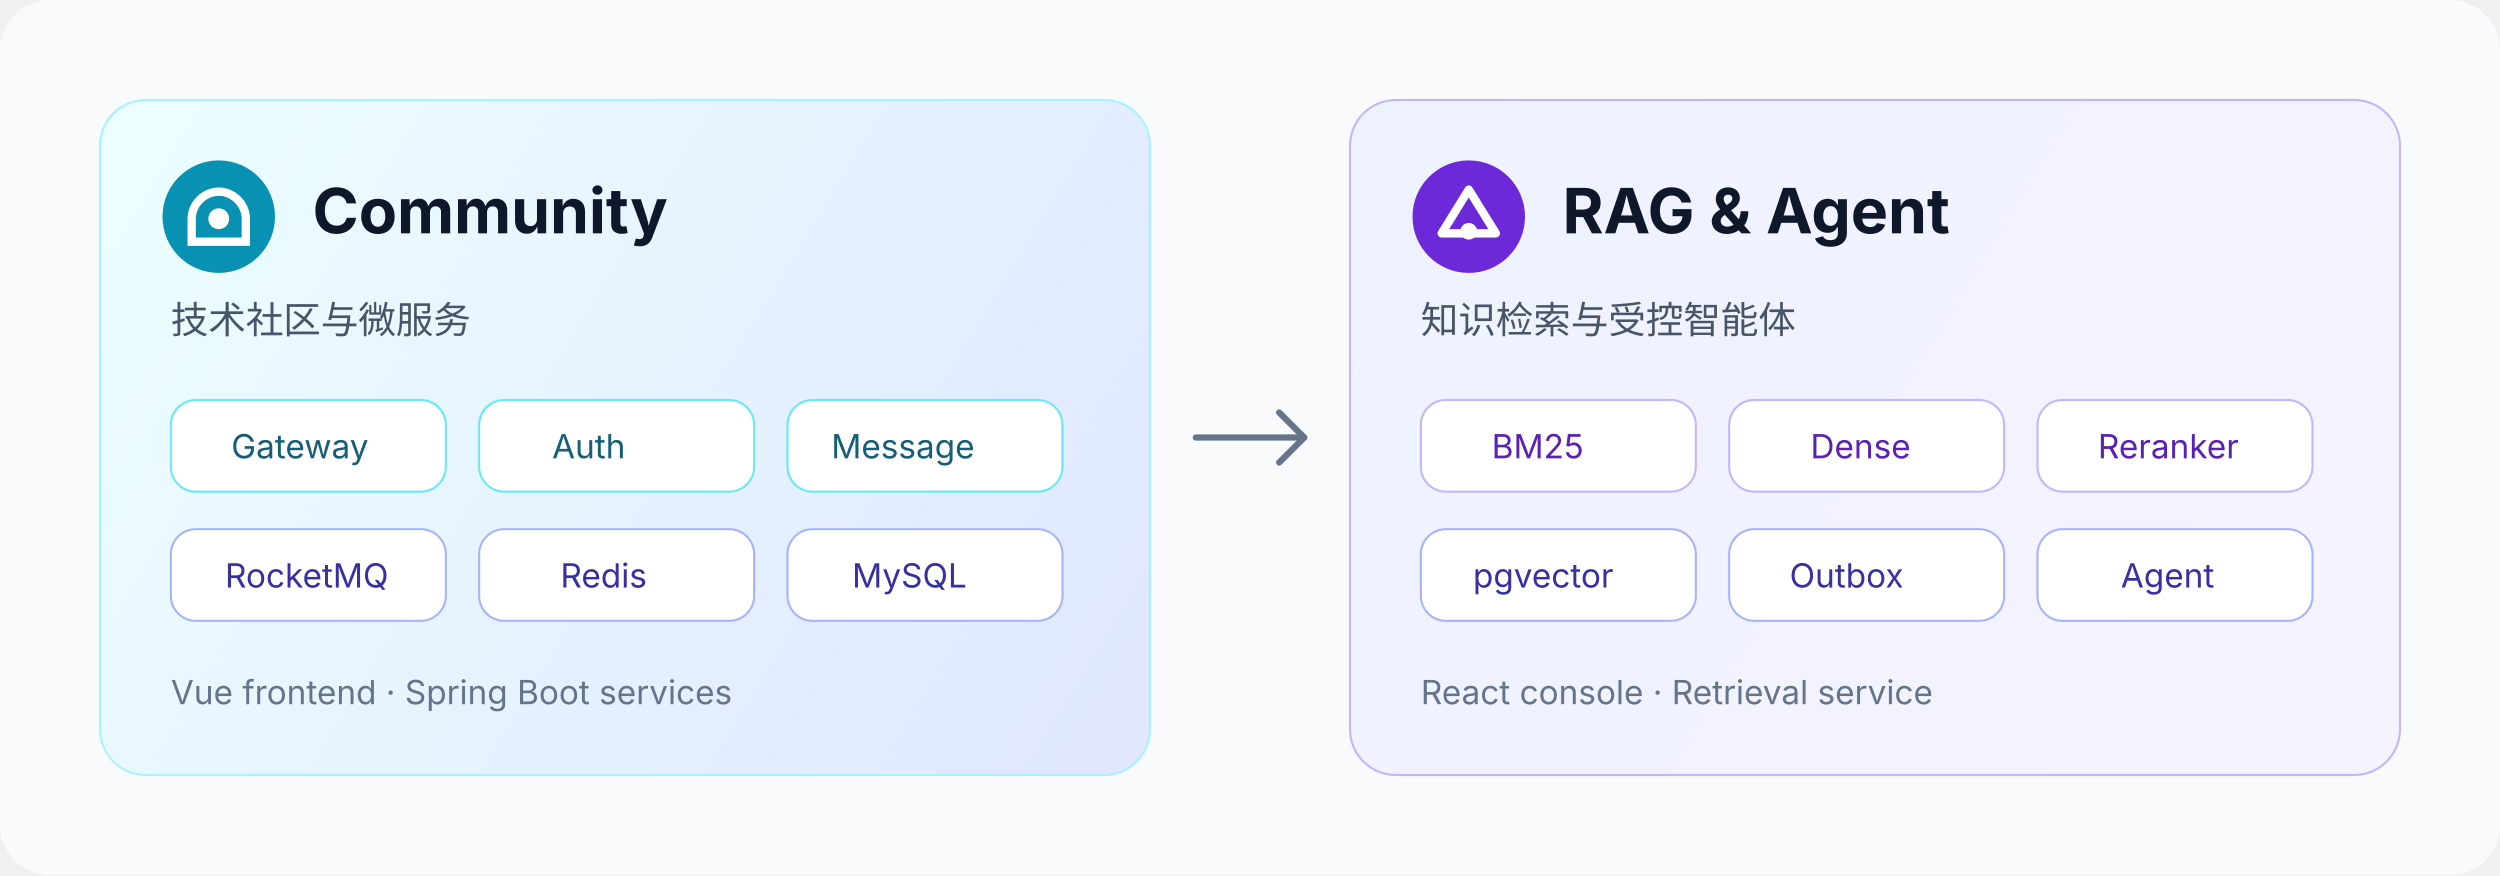
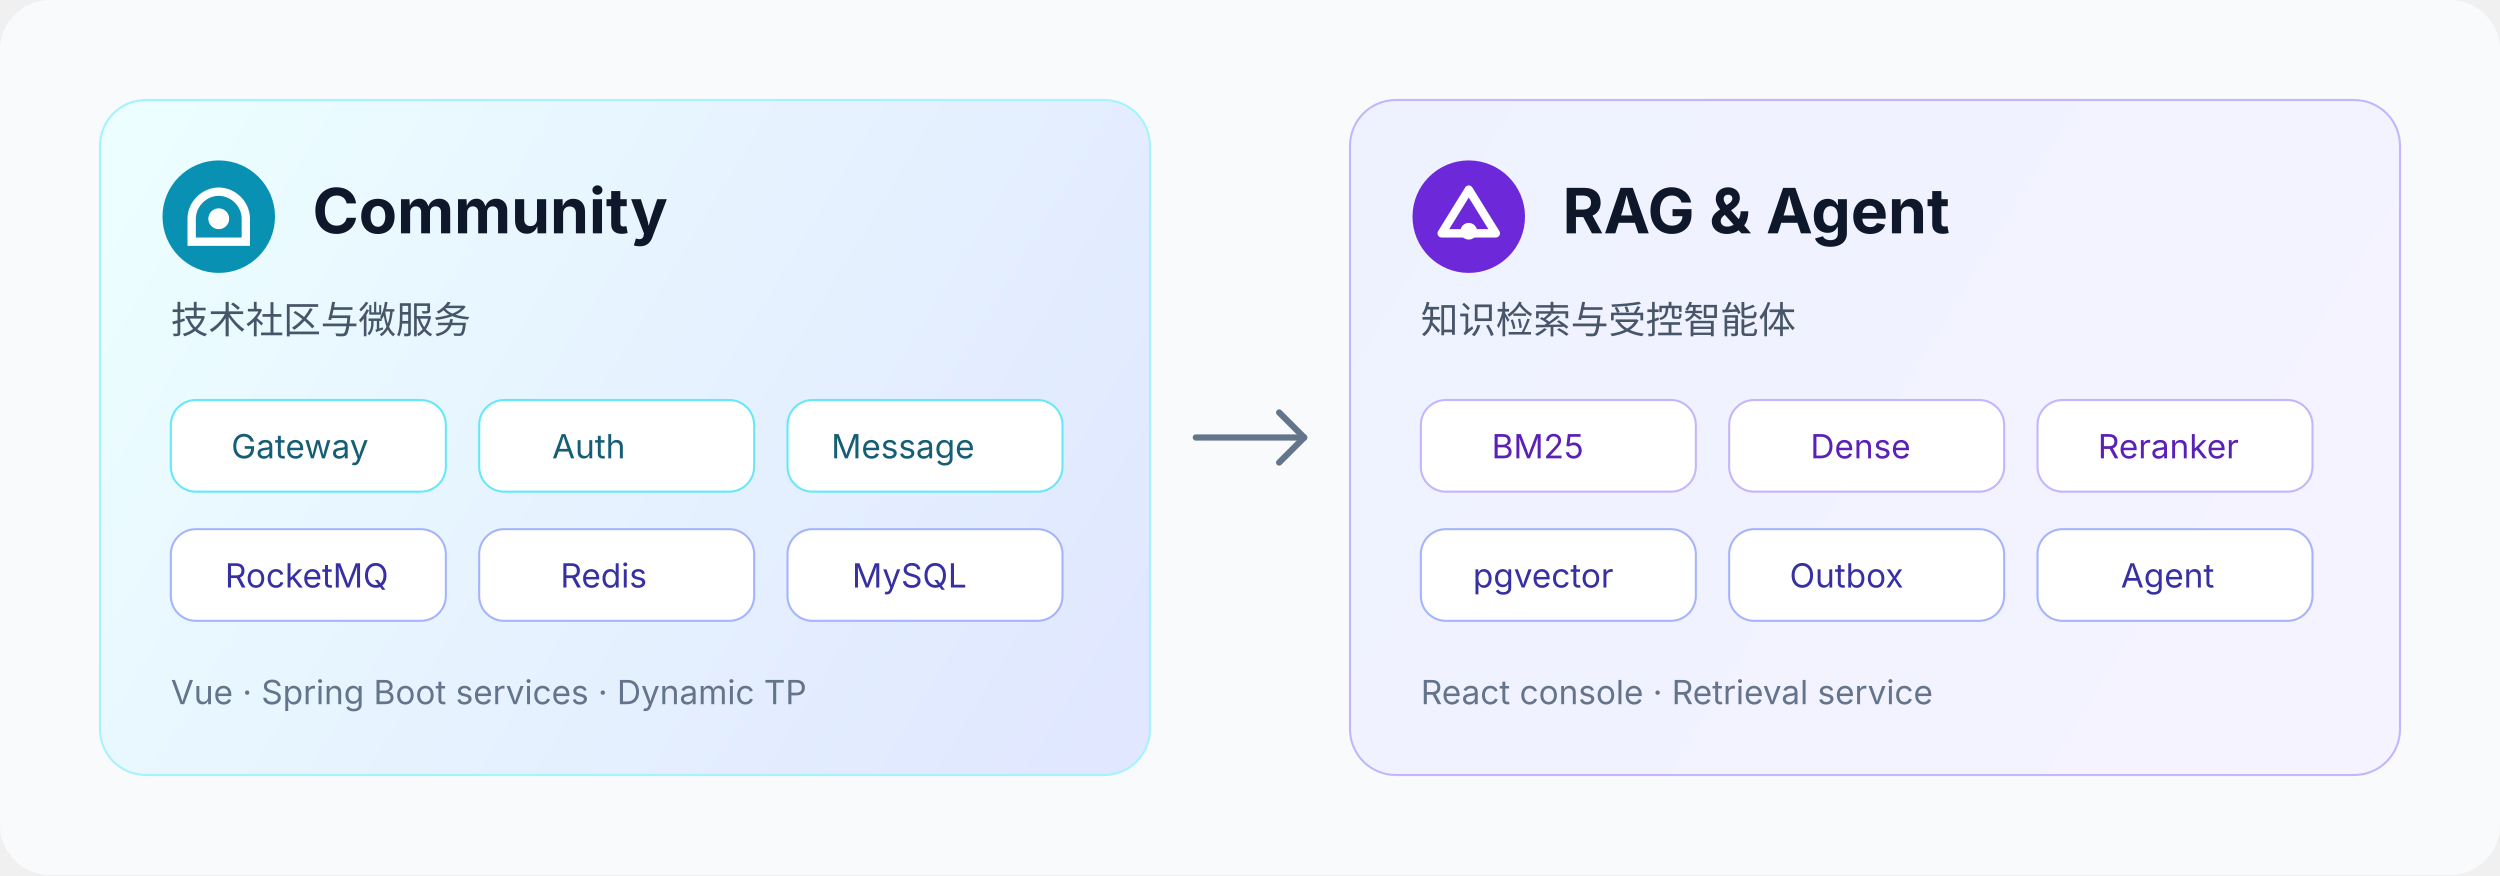
<svg xmlns="http://www.w3.org/2000/svg" width="1200" height="420" viewBox="0 0 1200 420" fill="none">
  <defs>
    <linearGradient id="panelA" x1="70" y1="70" x2="530" y2="350" gradientUnits="userSpaceOnUse">
      <stop stop-color="#ECFEFF" />
      <stop offset="1" stop-color="#E0E7FF" />
    </linearGradient>
    <linearGradient id="panelB" x1="670" y1="70" x2="1130" y2="350" gradientUnits="userSpaceOnUse">
      <stop stop-color="#EEF2FF" />
      <stop offset="1" stop-color="#F5F3FF" />
    </linearGradient>
  </defs>
  <rect width="1200" height="420" rx="24" fill="#F8FAFC" />
  <rect x="48" y="48" width="504" height="324" rx="22" fill="url(#panelA)" stroke="#A5F3FC" />
  <rect x="648" y="48" width="504" height="324" rx="22" fill="url(#panelB)" stroke="#C4B5FD" />
  <circle cx="105" cy="104" r="27" fill="#0891B2" />
  <path d="M92 105C92 98 98 92 105 92C112 92 118 98 118 105V116H92V105Z" stroke="white" stroke-width="4" />
  <circle cx="105" cy="105" r="5" fill="white" />
  <text x="150" y="112" fill="#0F172A" font-family="Inter,Segoe UI,Arial,sans-serif" font-size="30" font-weight="700">Community</text>
  <text x="82" y="160" fill="#475569" font-family="Inter,Segoe UI,Arial,sans-serif" font-size="18">技术社区与微服务</text>
  <g font-family="Inter,Segoe UI,Arial,sans-serif" font-size="16">
    <rect x="82" y="192" width="132" height="44" rx="12" fill="white" stroke="#67E8F9" />
    <text x="111" y="220" fill="#155E75">Gateway</text>
    <rect x="230" y="192" width="132" height="44" rx="12" fill="white" stroke="#67E8F9" />
    <text x="265" y="220" fill="#155E75">Auth</text>
    <rect x="378" y="192" width="132" height="44" rx="12" fill="white" stroke="#67E8F9" />
    <text x="399" y="220" fill="#155E75">Message</text>
    <rect x="82" y="254" width="132" height="44" rx="12" fill="white" stroke="#A5B4FC" />
    <text x="108" y="282" fill="#3730A3">RocketMQ</text>
    <rect x="230" y="254" width="132" height="44" rx="12" fill="white" stroke="#A5B4FC" />
    <text x="269" y="282" fill="#3730A3">Redis</text>
    <rect x="378" y="254" width="132" height="44" rx="12" fill="white" stroke="#A5B4FC" />
    <text x="409" y="282" fill="#3730A3">MySQL</text>
  </g>
-   <text x="82" y="338" fill="#64748B" font-family="Inter,Segoe UI,Arial,sans-serif" font-size="16">Vue frontend · Spring Boot services</text>
+   <text x="82" y="338" fill="#64748B" font-family="Inter,Segoe UI,Arial,sans-serif" font-size="16">Vue · Spring Boot services · Dynamic TP</text>
  <circle cx="705" cy="104" r="27" fill="#6D28D9" />
  <path d="M692 112L705 91L718 112H692Z" stroke="white" stroke-width="4" stroke-linejoin="round" />
  <circle cx="705" cy="111" r="4" fill="white" />
  <text x="750" y="112" fill="#0F172A" font-family="Inter,Segoe UI,Arial,sans-serif" font-size="30" font-weight="700">RAG &amp; Agent</text>
  <text x="682" y="160" fill="#475569" font-family="Inter,Segoe UI,Arial,sans-serif" font-size="18">知识检索与受控智能体</text>
  <g font-family="Inter,Segoe UI,Arial,sans-serif" font-size="16">
    <rect x="682" y="192" width="132" height="44" rx="12" fill="white" stroke="#C4B5FD" />
    <text x="716" y="220" fill="#5B21B6">BM25</text>
    <rect x="830" y="192" width="132" height="44" rx="12" fill="white" stroke="#C4B5FD" />
    <text x="869" y="220" fill="#5B21B6">Dense</text>
    <rect x="978" y="192" width="132" height="44" rx="12" fill="white" stroke="#C4B5FD" />
    <text x="1007" y="220" fill="#5B21B6">Reranker</text>
    <rect x="682" y="254" width="132" height="44" rx="12" fill="white" stroke="#A5B4FC" />
    <text x="707" y="282" fill="#3730A3">pgvector</text>
    <rect x="830" y="254" width="132" height="44" rx="12" fill="white" stroke="#A5B4FC" />
    <text x="859" y="282" fill="#3730A3">Outbox</text>
    <rect x="978" y="254" width="132" height="44" rx="12" fill="white" stroke="#A5B4FC" />
    <text x="1018" y="282" fill="#3730A3">Agent</text>
  </g>
  <text x="682" y="338" fill="#64748B" font-family="Inter,Segoe UI,Arial,sans-serif" font-size="16">React console · Retrieval service</text>
  <path d="M574 210H626" stroke="#64748B" stroke-width="3" stroke-linecap="round" />
  <path d="M614 198L626 210L614 222" stroke="#64748B" stroke-width="3" stroke-linecap="round" stroke-linejoin="round" />
</svg>
